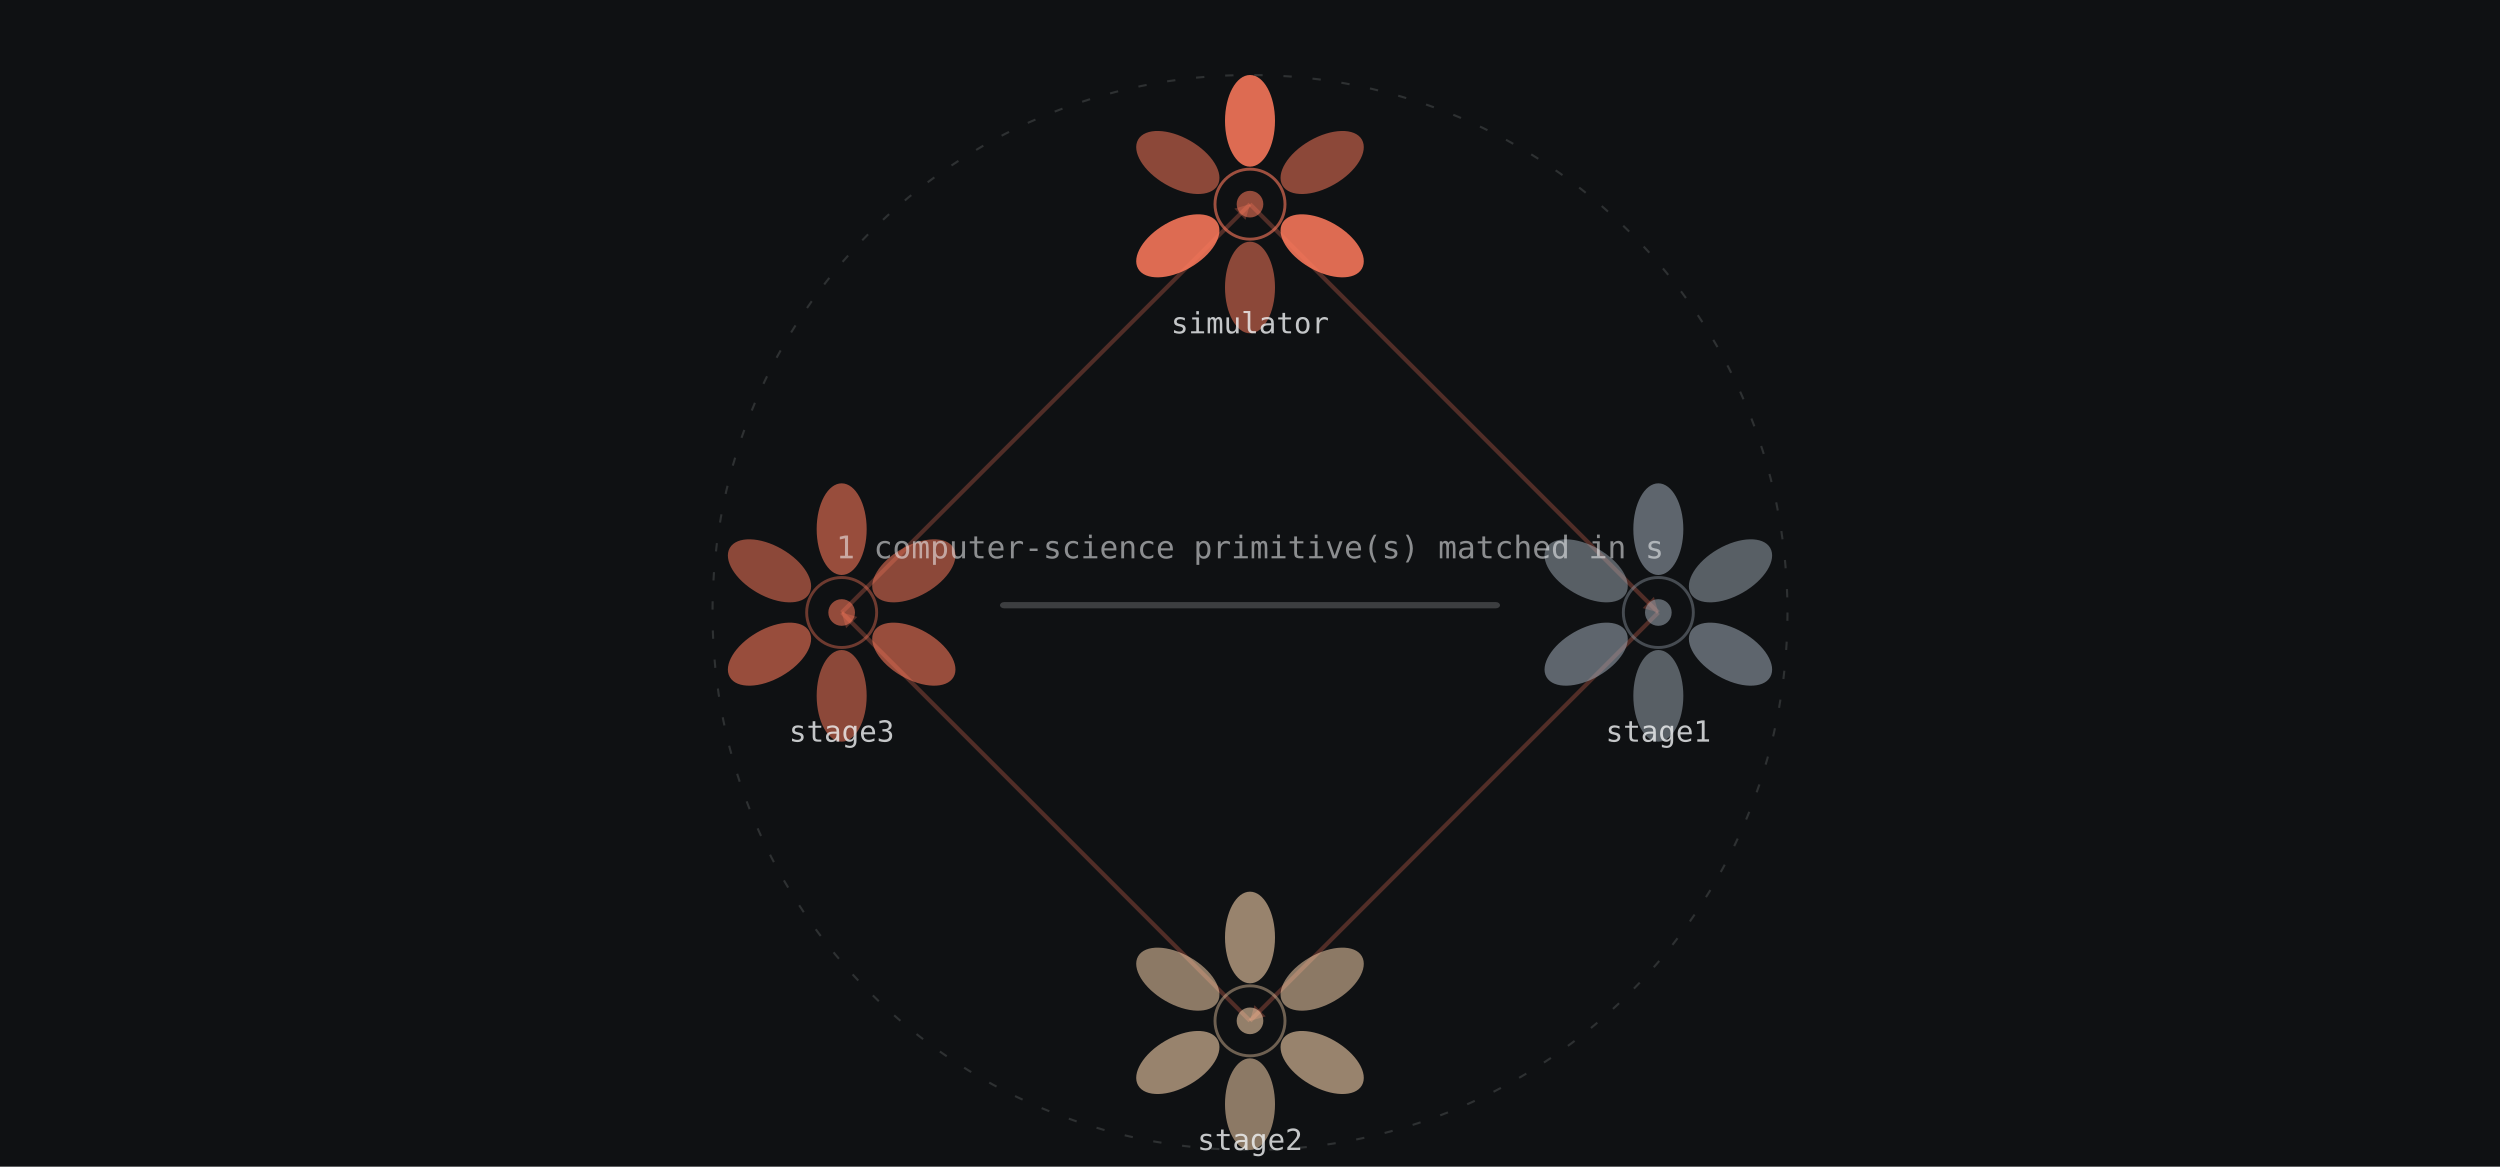
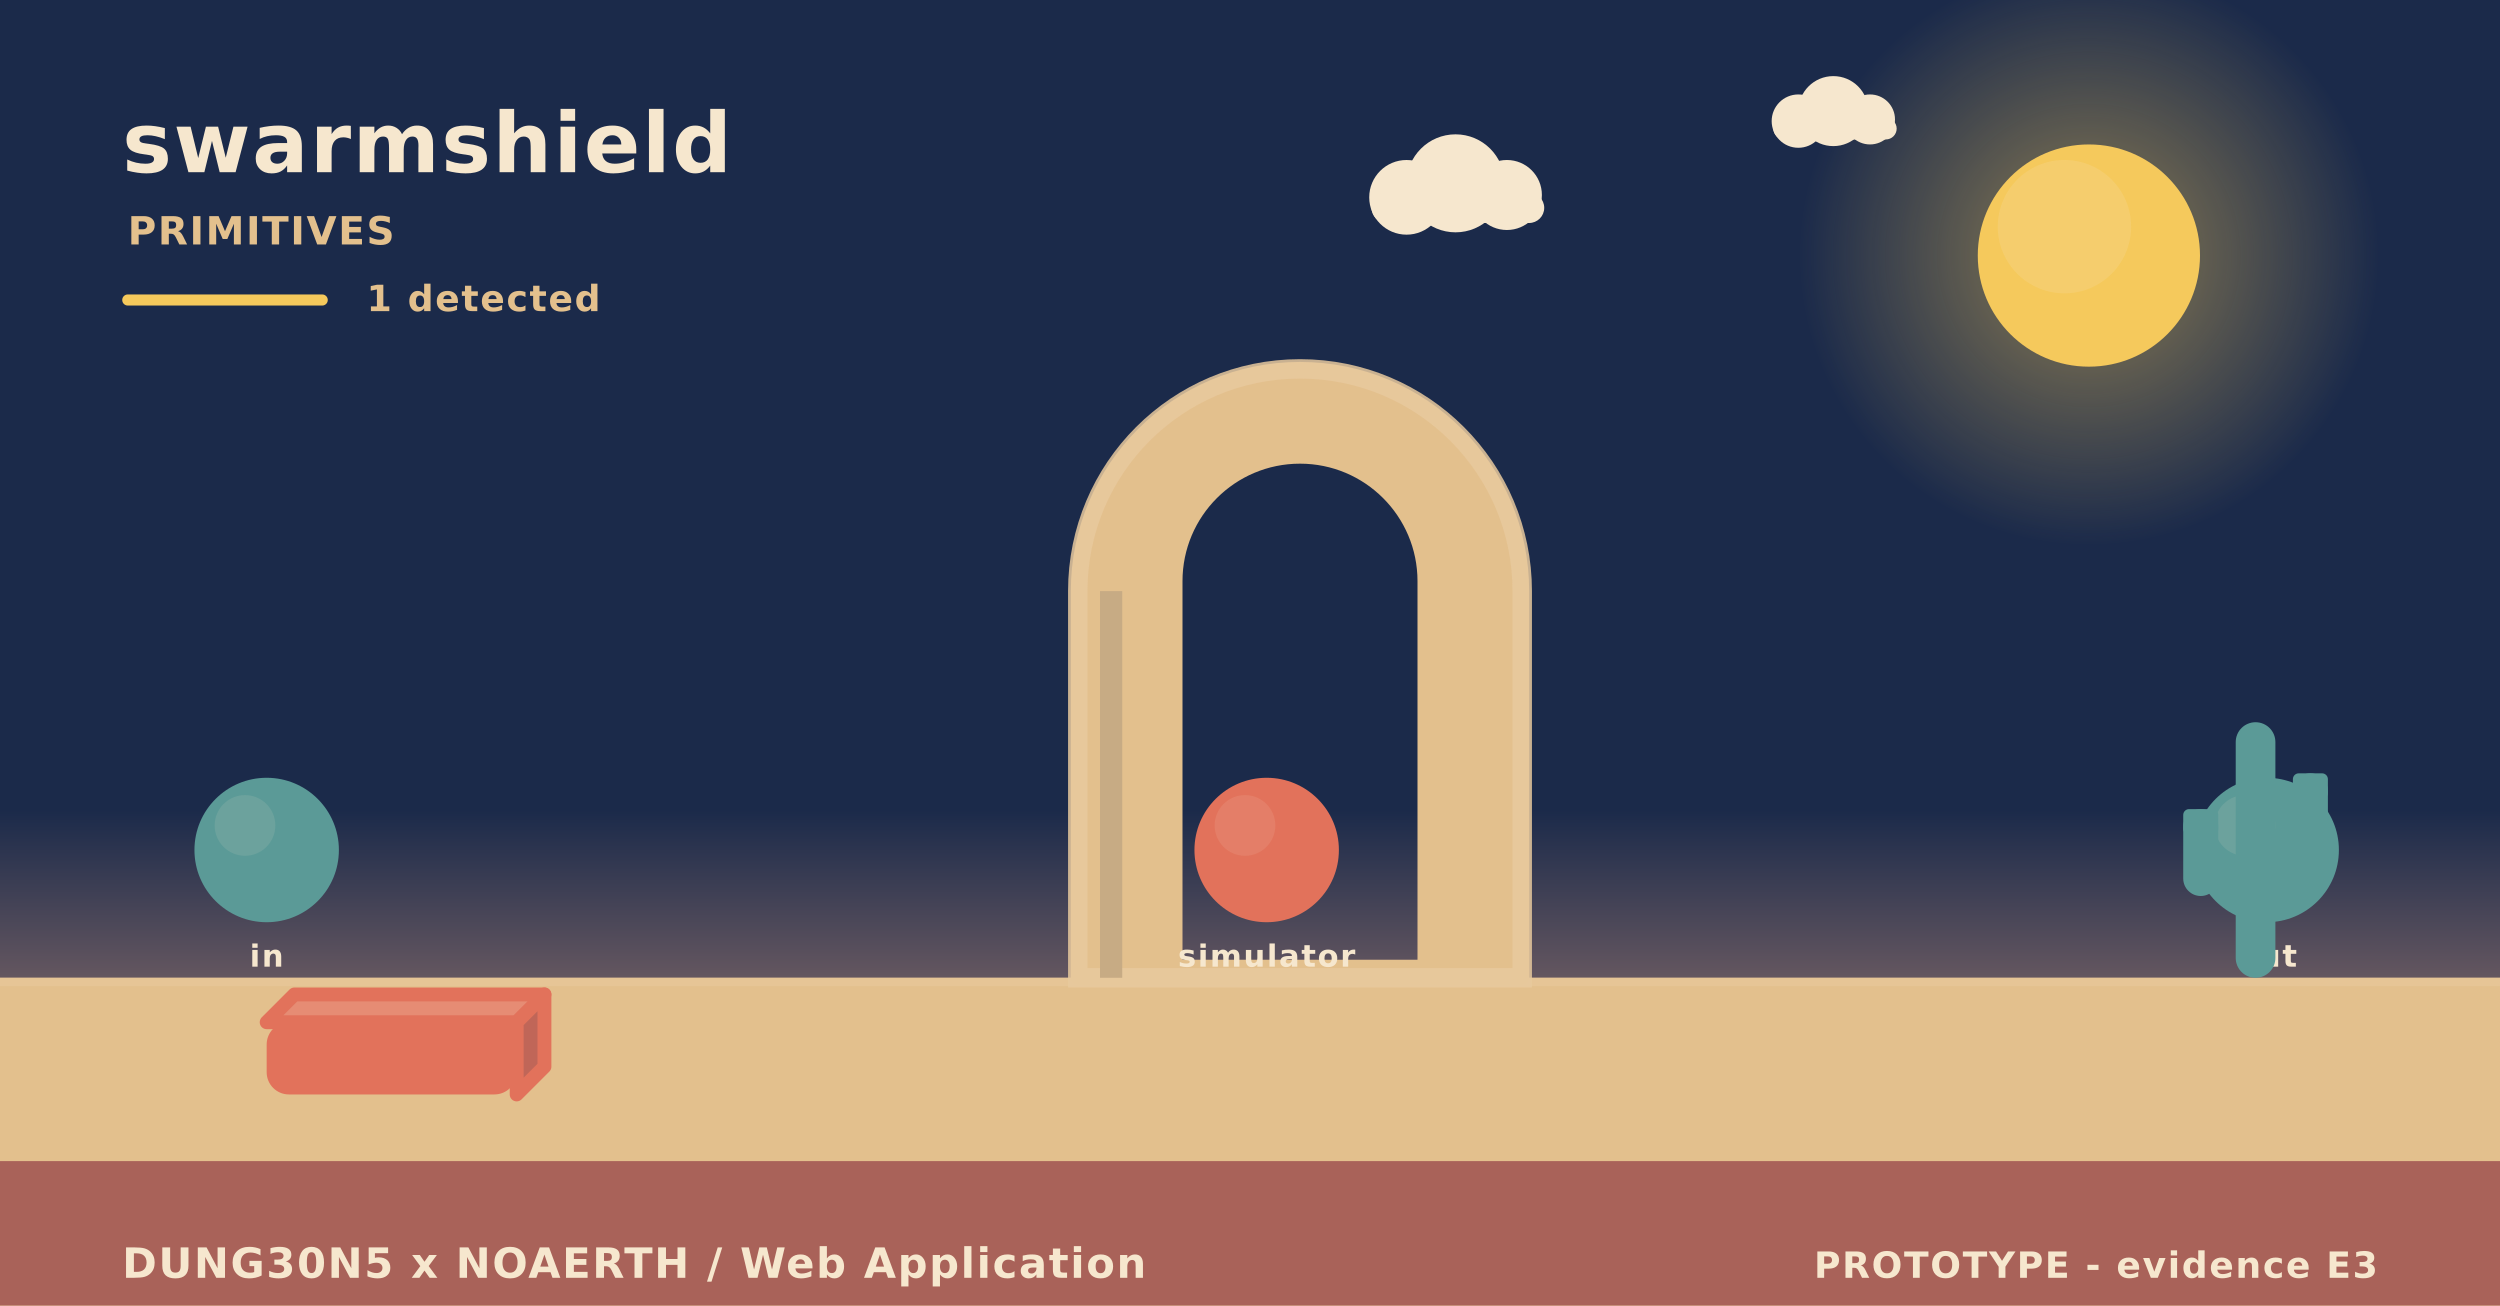
- <svg xmlns="http://www.w3.org/2000/svg" viewBox="0 0 1200 560" width="1200" height="560" role="img" aria-label="swarmshield state machine">
-   <rect width="1200" height="560" fill="#0f1113" />
-   <defs>
-     <linearGradient id="gs" x1="0" y1="0" x2="1" y2="1">
-       <stop offset="0%" stop-color="#ff7a5c" />
-       <stop offset="100%" stop-color="#9aa5b1" />
-     </linearGradient>
-   </defs>
-   <circle cx="600.00" cy="294.00" r="258.00" fill="none" stroke="rgba(241,243,245,0.140)" stroke-width="1.00" opacity="1.00" stroke-dasharray="4 10" />
-   <line x1="600.00" y1="98.00" x2="796.00" y2="294.00" stroke="rgba(255,122,92,0.500)" stroke-width="2.00" opacity="0.55" />
-   <polygon points="796.00,294.00 793.88,286.50 788.50,291.88" fill="rgba(255,122,92,0.500)" opacity="0.55" />
-   <line x1="796.00" y1="294.00" x2="600.00" y2="490.00" stroke="rgba(255,122,92,0.500)" stroke-width="2.00" opacity="0.55" />
-   <polygon points="600.00,490.00 607.50,487.88 602.12,482.50" fill="rgba(255,122,92,0.500)" opacity="0.55" />
-   <line x1="600.00" y1="490.00" x2="404.00" y2="294.00" stroke="rgba(255,122,92,0.500)" stroke-width="2.00" opacity="0.55" />
-   <polygon points="404.00,294.00 406.12,301.50 411.50,296.12" fill="rgba(255,122,92,0.500)" opacity="0.55" />
-   <line x1="404.00" y1="294.00" x2="600.00" y2="98.00" stroke="rgba(255,122,92,0.500)" stroke-width="2.00" opacity="0.55" />
-   <polygon points="600.00,98.00 592.50,100.12 597.88,105.50" fill="rgba(255,122,92,0.500)" opacity="0.55" />
-   <ellipse cx="600.00" cy="58.00" rx="12.00" ry="22.00" fill="rgba(255,122,92,0.900)" opacity="0.95" transform="rotate(0.0 600.00 58.00)" />
-   <ellipse cx="634.64" cy="78.00" rx="12.00" ry="22.00" fill="rgba(255,122,92,0.550)" opacity="0.95" transform="rotate(60.0 634.64 78.00)" />
-   <ellipse cx="634.64" cy="118.00" rx="12.00" ry="22.00" fill="rgba(255,122,92,0.900)" opacity="0.95" transform="rotate(120.0 634.64 118.00)" />
-   <ellipse cx="600.00" cy="138.00" rx="12.00" ry="22.00" fill="rgba(255,122,92,0.550)" opacity="0.95" transform="rotate(180.0 600.00 138.00)" />
-   <ellipse cx="565.36" cy="118.00" rx="12.00" ry="22.00" fill="rgba(255,122,92,0.900)" opacity="0.95" transform="rotate(240.0 565.36 118.00)" />
-   <ellipse cx="565.36" cy="78.00" rx="12.00" ry="22.00" fill="rgba(255,122,92,0.550)" opacity="0.95" transform="rotate(300.0 565.36 78.00)" />
-   <circle cx="600.00" cy="98.00" r="16.80" fill="none" stroke="rgba(255,122,92,0.900)" stroke-width="1.40" opacity="0.66" />
-   <circle cx="600.00" cy="98.00" r="6.40" fill="rgba(255,122,92,0.550)" opacity="1.00" />
-   <text x="600" y="160" font-family="ui-monospace,Menlo,monospace" font-size="14" fill="rgba(241,243,245,0.800)" text-anchor="middle">simulator</text>
-   <ellipse cx="796.00" cy="254.00" rx="12.00" ry="22.00" fill="rgba(154,165,177,0.600)" opacity="0.95" transform="rotate(0.0 796.00 254.00)" />
-   <ellipse cx="830.64" cy="274.00" rx="12.00" ry="22.00" fill="rgba(154,165,177,0.550)" opacity="0.95" transform="rotate(60.0 830.64 274.00)" />
-   <ellipse cx="830.64" cy="314.00" rx="12.00" ry="22.00" fill="rgba(154,165,177,0.600)" opacity="0.95" transform="rotate(120.0 830.64 314.00)" />
-   <ellipse cx="796.00" cy="334.00" rx="12.00" ry="22.00" fill="rgba(154,165,177,0.550)" opacity="0.95" transform="rotate(180.0 796.00 334.00)" />
-   <ellipse cx="761.36" cy="314.00" rx="12.00" ry="22.00" fill="rgba(154,165,177,0.600)" opacity="0.95" transform="rotate(240.0 761.36 314.00)" />
-   <ellipse cx="761.36" cy="274.00" rx="12.00" ry="22.00" fill="rgba(154,165,177,0.550)" opacity="0.95" transform="rotate(300.0 761.36 274.00)" />
-   <circle cx="796.00" cy="294.00" r="16.80" fill="none" stroke="rgba(154,165,177,0.600)" stroke-width="1.40" opacity="0.66" />
-   <circle cx="796.00" cy="294.00" r="6.40" fill="rgba(154,165,177,0.550)" opacity="1.00" />
-   <text x="796" y="356" font-family="ui-monospace,Menlo,monospace" font-size="14" fill="rgba(241,243,245,0.800)" text-anchor="middle">stage1</text>
-   <ellipse cx="600.00" cy="450.00" rx="12.00" ry="22.00" fill="rgba(255,216,177,0.600)" opacity="0.95" transform="rotate(0.0 600.00 450.00)" />
-   <ellipse cx="634.64" cy="470.00" rx="12.00" ry="22.00" fill="rgba(255,216,177,0.550)" opacity="0.95" transform="rotate(60.0 634.64 470.00)" />
-   <ellipse cx="634.64" cy="510.00" rx="12.00" ry="22.00" fill="rgba(255,216,177,0.600)" opacity="0.95" transform="rotate(120.0 634.64 510.00)" />
-   <ellipse cx="600.00" cy="530.00" rx="12.00" ry="22.00" fill="rgba(255,216,177,0.550)" opacity="0.95" transform="rotate(180.0 600.00 530.00)" />
-   <ellipse cx="565.36" cy="510.00" rx="12.00" ry="22.00" fill="rgba(255,216,177,0.600)" opacity="0.95" transform="rotate(240.0 565.36 510.00)" />
-   <ellipse cx="565.36" cy="470.00" rx="12.00" ry="22.00" fill="rgba(255,216,177,0.550)" opacity="0.95" transform="rotate(300.0 565.36 470.00)" />
-   <circle cx="600.00" cy="490.00" r="16.80" fill="none" stroke="rgba(255,216,177,0.600)" stroke-width="1.40" opacity="0.66" />
-   <circle cx="600.00" cy="490.00" r="6.40" fill="rgba(255,216,177,0.550)" opacity="1.00" />
-   <text x="600" y="552" font-family="ui-monospace,Menlo,monospace" font-size="14" fill="rgba(241,243,245,0.800)" text-anchor="middle">stage2</text>
-   <ellipse cx="404.00" cy="254.00" rx="12.00" ry="22.00" fill="rgba(255,122,92,0.600)" opacity="0.95" transform="rotate(0.0 404.00 254.00)" />
-   <ellipse cx="438.64" cy="274.00" rx="12.00" ry="22.00" fill="rgba(255,122,92,0.550)" opacity="0.95" transform="rotate(60.0 438.64 274.00)" />
-   <ellipse cx="438.64" cy="314.00" rx="12.00" ry="22.00" fill="rgba(255,122,92,0.600)" opacity="0.95" transform="rotate(120.0 438.64 314.00)" />
-   <ellipse cx="404.00" cy="334.00" rx="12.00" ry="22.00" fill="rgba(255,122,92,0.550)" opacity="0.95" transform="rotate(180.0 404.00 334.00)" />
-   <ellipse cx="369.36" cy="314.00" rx="12.00" ry="22.00" fill="rgba(255,122,92,0.600)" opacity="0.95" transform="rotate(240.0 369.36 314.00)" />
-   <ellipse cx="369.36" cy="274.00" rx="12.00" ry="22.00" fill="rgba(255,122,92,0.550)" opacity="0.95" transform="rotate(300.0 369.36 274.00)" />
-   <circle cx="404.00" cy="294.00" r="16.80" fill="none" stroke="rgba(255,122,92,0.600)" stroke-width="1.40" opacity="0.66" />
-   <circle cx="404.00" cy="294.00" r="6.40" fill="rgba(255,122,92,0.550)" opacity="1.00" />
-   <text x="404" y="356" font-family="ui-monospace,Menlo,monospace" font-size="14" fill="rgba(241,243,245,0.800)" text-anchor="middle">stage3</text>
-   <rect x="480.00" y="289.00" width="240.00" height="3.00" rx="2.00" fill="rgba(241,243,245,0.200)" opacity="1.00" />
-   <text x="600" y="268" font-family="ui-monospace,Menlo,monospace" font-size="15" fill="rgba(241,243,245,0.550)" text-anchor="middle">1 computer-science primitive(s) matched in s</text>
+ <svg xmlns="http://www.w3.org/2000/svg" width="900" height="470" viewBox="0 0 900 470" role="img" aria-label="swarmshield - how it behaves">
+   <linearGradient id="skys" x1="0" y1="0" x2="0" y2="1">
+     <stop offset="0" stop-color="#1b2a4a" />
+     <stop offset="0.62" stop-color="#1b2a4a" />
+     <stop offset="1" stop-color="#f3ad8a" />
+   </linearGradient>
+   <rect width="900" height="470" fill="url(#skys)" />
+   <radialGradient id="suns">
+     <stop offset="0.35" stop-color="#f5c95c" stop-opacity="0.34" />
+     <stop offset="1" stop-color="#f5c95c" stop-opacity="0" />
+   </radialGradient>
+   <circle cx="752" cy="92" r="104" fill="url(#suns)" />
+   <circle cx="752" cy="92" r="40" fill="#f5c95c" />
+   <circle cx="743.2" cy="81.6" r="24" fill="#f5d27e" opacity="0.5" />
+   <g>
+     <circle cx="524" cy="66" r="17.64" fill="#f6e7ce" />
+     <circle cx="506.36" cy="71.04" r="13.44" fill="#f6e7ce" />
+     <circle cx="542.48" cy="70.2" r="12.6" fill="#f6e7ce" />
+     <rect x="493.76" y="69.36" width="62.16" height="10.92" rx="5.46" fill="#f6e7ce" />
+   </g>
+   <g>
+     <circle cx="660" cy="40" r="12.6" fill="#f6e7ce" />
+     <circle cx="647.4" cy="43.6" r="9.6" fill="#f6e7ce" />
+     <circle cx="673.2" cy="43" r="9" fill="#f6e7ce" />
+     <rect x="638.4" y="42.4" width="44.4" height="7.8" rx="3.9" fill="#f6e7ce" />
+   </g>
+   <rect x="0" y="352" width="900" height="118" fill="#e3c08d" />
+   <rect x="0" y="352" width="900" height="3" fill="#e6c596" />
+   <text x="44" y="62" font-family="Verdana,DejaVu Sans,sans-serif" font-size="30" font-weight="700" letter-spacing="0.6" fill="#f6e7ce" text-anchor="start">swarmshield</text>
+   <text x="46" y="88" font-family="Verdana,DejaVu Sans,sans-serif" font-size="14" font-weight="700" letter-spacing="0.6" fill="#e3c08d" text-anchor="start">PRIMITIVES</text>
+   <rect x="44" y="106" width="74" height="4" rx="2" fill="#f5c95c" />
+   <text x="132" y="112" font-family="Verdana,DejaVu Sans,sans-serif" font-size="13" font-weight="700" letter-spacing="0.6" fill="#e3c08d" text-anchor="start">1 detected</text>
+   <path d="M388,352 L388,212.8 A80,80 0 0 1 548,212.8 L548,352 Z M423.2,348 L423.2,209.22 A44.8,44.8 0 0 1 512.8,209.22 L512.8,348 Z" fill="#e3c08d" fill-rule="evenodd" stroke="#e3c08d" stroke-width="5" stroke-linejoin="round" />
+   <path d="M388,352 L388,212.8 A80,80 0 0 1 548,212.8 L548,352 Z" fill="none" stroke="#e8c99d" stroke-width="7" stroke-linecap="round" opacity="0.85" />
+   <rect x="396" y="212.8" width="8" height="139.2" fill="#c7ab84" />
+   <circle cx="96" cy="306" r="26" fill="#5b9a97" />
+   <circle cx="88.2" cy="297.16" r="10.92" fill="#7aa9a2" opacity="0.55" />
+   <text x="96" y="348" font-family="Verdana,DejaVu Sans,sans-serif" font-size="11" font-weight="700" letter-spacing="0.6" fill="#f6e7ce" text-anchor="middle">in</text>
+   <circle cx="456" cy="306" r="26" fill="#e2725b" />
+   <circle cx="448.2" cy="297.16" r="10.92" fill="#e68972" opacity="0.55" />
+   <text x="456" y="348" font-family="Verdana,DejaVu Sans,sans-serif" font-size="11" font-weight="700" letter-spacing="0.6" fill="#f6e7ce" text-anchor="middle">simulator</text>
+   <circle cx="816" cy="306" r="26" fill="#5b9a97" />
+   <circle cx="808.2" cy="297.16" r="10.92" fill="#7aa9a2" opacity="0.55" />
+   <text x="816" y="348" font-family="Verdana,DejaVu Sans,sans-serif" font-size="11" font-weight="700" letter-spacing="0.6" fill="#f6e7ce" text-anchor="middle">out</text>
+   <path d="M96,368 L186,368 L196,358 L106,358 Z" fill="#e68c74" stroke="#e2725b" stroke-width="5" stroke-linejoin="round" />
+   <path d="M186,368 L196,358 L196,384 L186,394 Z" fill="#c06658" stroke="#e2725b" stroke-width="5" stroke-linejoin="round" />
+   <rect x="96" y="368" width="90" height="26" rx="8" fill="#e2725b" />
+   <rect x="804.86" y="260" width="14.28" height="92" rx="7.14" fill="#5b9a97" />
+   <rect x="785.96" y="291.28" width="12.6" height="31.28" rx="6.3" fill="#5b9a97" />
+   <rect x="785.96" y="291.28" width="12.6" height="9.2" rx="2.1" fill="#5b9a97" />
+   <rect x="825.44" y="278.4" width="12.6" height="31.28" rx="6.3" fill="#5b9a97" />
+   <rect x="825.44" y="278.4" width="12.6" height="9.2" rx="2.1" fill="#5b9a97" />
+   <rect x="0" y="418" width="900" height="52" rx="0" fill="#a65c56" opacity="0.94" />
+   <text x="44" y="460" font-family="Verdana,DejaVu Sans,sans-serif" font-size="15" font-weight="700" letter-spacing="0.6" fill="#f6e7ce" text-anchor="start">DUNG30N5 x NOAERTH  /  Web Application</text>
+   <text x="856" y="460" font-family="Verdana,DejaVu Sans,sans-serif" font-size="13" font-weight="700" letter-spacing="0.6" fill="#f6e7ce" text-anchor="end">PROTOTYPE  -  evidence E3</text>
</svg>
